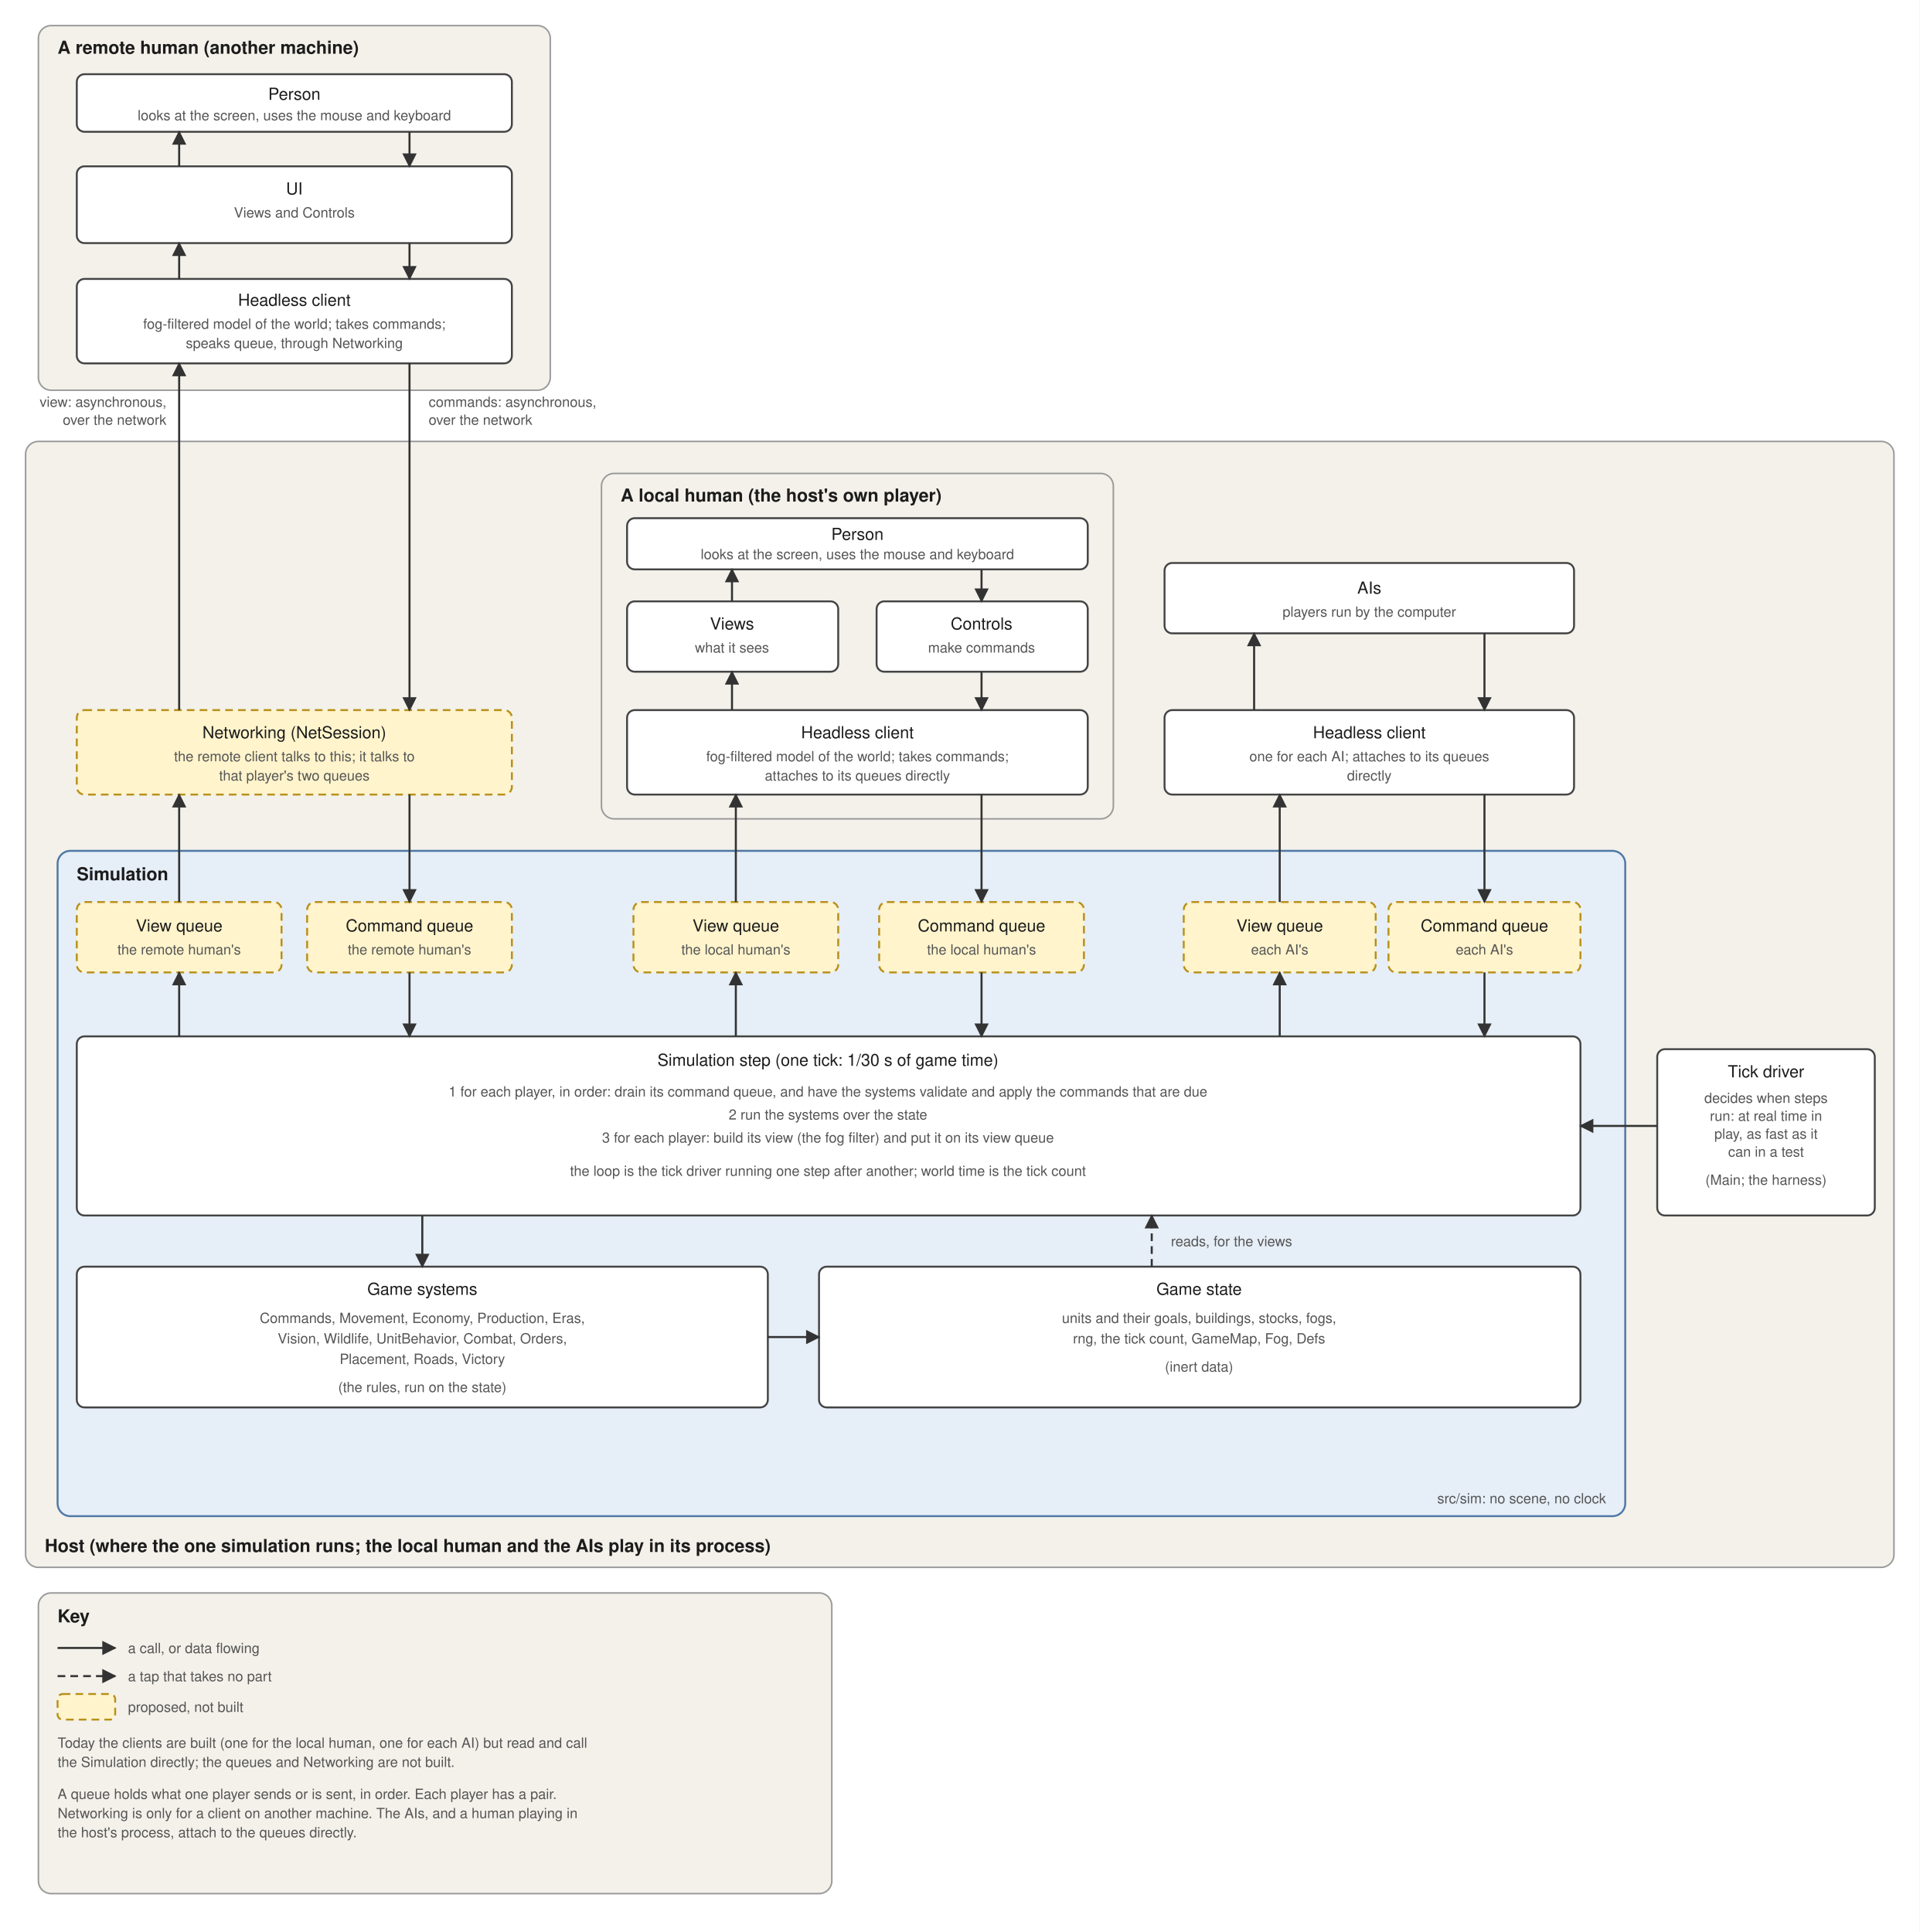
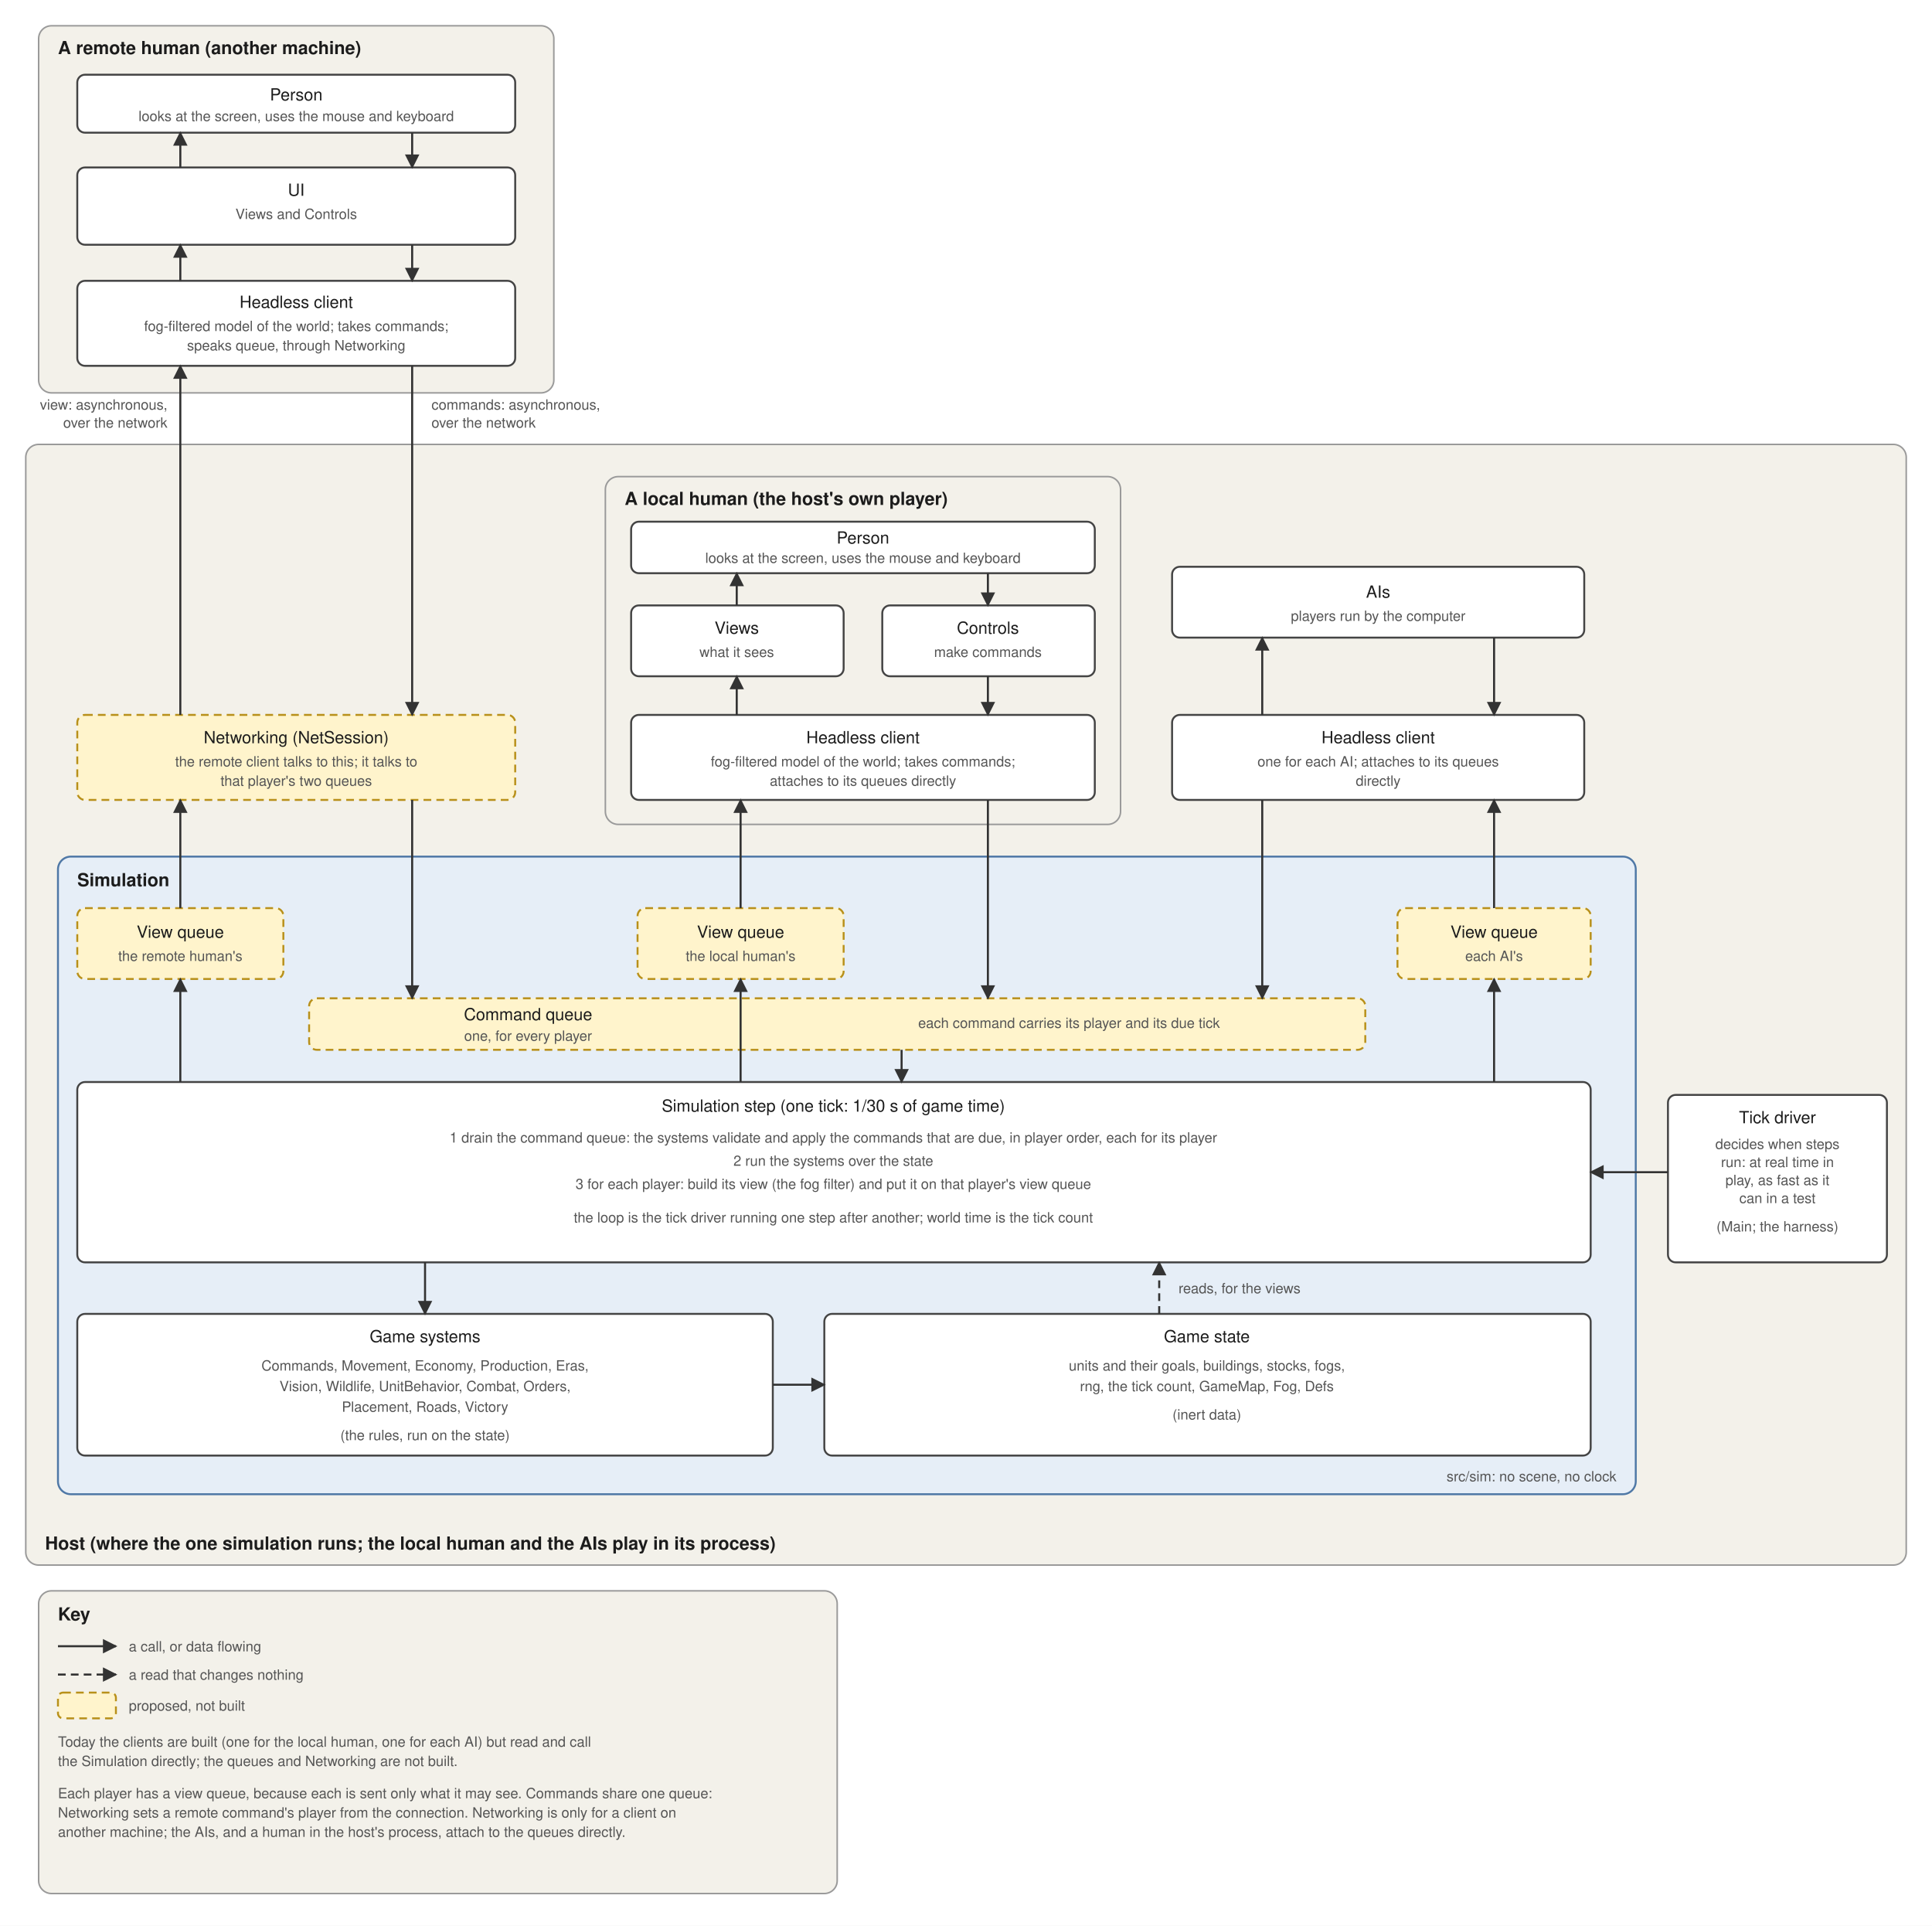
- <svg xmlns="http://www.w3.org/2000/svg" viewBox="0 0 1500 1510" font-family="Helvetica, Arial, sans-serif" font-size="13">
+ <svg xmlns="http://www.w3.org/2000/svg" viewBox="0 0 1500 1495" font-family="Helvetica, Arial, sans-serif" font-size="13">
  <defs>
    <style>
      .bg{fill:#ffffff}
      .grp{fill:#f3f1ea;stroke:#9a9a9a;stroke-width:1.2}
      .box{fill:#ffffff;stroke:#444;stroke-width:1.5}
      .sim{fill:#e6eef7;stroke:#4f78a6;stroke-width:1.5}
      .prop{fill:#fff4cc;stroke:#b8901a;stroke-width:1.5;stroke-dasharray:6 4}
      .t{fill:#1c1c1c}.s{fill:#555;font-size:11px}.h{font-weight:bold;fill:#1c1c1c;font-size:14px}
      .l{stroke:#333;stroke-width:1.6;fill:none;marker-end:url(#a)}
      .d{stroke:#333;stroke-width:1.6;fill:none;stroke-dasharray:6 4;marker-end:url(#a)}
      .ah{fill:#333}
      @media (prefers-color-scheme: dark) {
        .bg{fill:#1b1b1d}
        .grp{fill:#26262a;stroke:#7d7d85}
        .box{fill:#303036;stroke:#b4b4bc}
        .sim{fill:#1d2b3b;stroke:#7aa2d4}
        .prop{fill:#3b3315;stroke:#d9b94a}
        .t{fill:#f0f0f2}.s{fill:#b8b8c0}.h{fill:#f0f0f2}
        .l,.d{stroke:#d0d0d6}
        .ah{fill:#d0d0d6}
      }
    </style>
    <marker id="a" viewBox="0 0 10 10" refX="9" refY="5" markerWidth="7" markerHeight="7" orient="auto-start-reverse">
      <path class="ah" d="M0,0 L10,5 L0,10 z" />
    </marker>
  </defs>
-   <rect class="bg" x="0" y="0" width="1500" height="1510" />
+   <rect class="bg" x="0" y="0" width="1500" height="1495" />
  <rect class="grp" x="30" y="20" width="400" height="285" rx="10" />
  <text class="h" x="45" y="42">A remote human  (another machine)</text>
  <rect class="box" x="60" y="58" width="340" height="45" rx="6" />
  <text class="t" x="230" y="78" text-anchor="middle">Person</text>
  <text class="s" x="230" y="94" text-anchor="middle">looks at the screen, uses the mouse and keyboard</text>
  <rect class="box" x="60" y="130" width="340" height="60" rx="6" />
  <text class="t" x="230" y="152" text-anchor="middle">UI</text>
  <text class="s" x="230" y="170" text-anchor="middle">Views and Controls</text>
  <rect class="box" x="60" y="218" width="340" height="66" rx="6" />
  <text class="t" x="230" y="239" text-anchor="middle">Headless client</text>
  <text class="s" x="230" y="257" text-anchor="middle">fog-filtered model of the world; takes commands;</text>
  <text class="s" x="230" y="272" text-anchor="middle">speaks queue, through Networking</text>
  <path class="l" d="M140,130 L140,103" />
  <path class="l" d="M320,103 L320,130" />
  <path class="l" d="M140,218 L140,190" />
  <path class="l" d="M320,190 L320,218" />
-   <rect class="grp" x="20" y="345" width="1460" height="880" rx="10" />
-   <text class="h" x="35" y="1213">Host  (where the one simulation runs; the local human and the AIs play in its process)</text>
+   <rect class="grp" x="20" y="345" width="1460" height="870" rx="10" />
+   <text class="h" x="35" y="1203">Host  (where the one simulation runs; the local human and the AIs play in its process)</text>
  <rect class="grp" x="470" y="370" width="400" height="270" rx="10" />
  <text class="h" x="485" y="392">A local human  (the host's own player)</text>
  <rect class="box" x="490" y="405" width="360" height="40" rx="6" />
  <text class="t" x="670" y="422" text-anchor="middle">Person</text>
  <text class="s" x="670" y="437" text-anchor="middle">looks at the screen, uses the mouse and keyboard</text>
  <rect class="box" x="490" y="470" width="165" height="55" rx="6" />
  <text class="t" x="572" y="492" text-anchor="middle">Views</text>
  <text class="s" x="572" y="510" text-anchor="middle">what it sees</text>
  <rect class="box" x="685" y="470" width="165" height="55" rx="6" />
  <text class="t" x="767" y="492" text-anchor="middle">Controls</text>
  <text class="s" x="767" y="510" text-anchor="middle">make commands</text>
  <rect class="box" x="490" y="555" width="360" height="66" rx="6" />
  <text class="t" x="670" y="577" text-anchor="middle">Headless client</text>
  <text class="s" x="670" y="595" text-anchor="middle">fog-filtered model of the world; takes commands;</text>
  <text class="s" x="670" y="610" text-anchor="middle">attaches to its queues directly</text>
  <path class="l" d="M572,470 L572,445" />
  <path class="l" d="M767,445 L767,470" />
  <path class="l" d="M572,555 L572,525" />
  <path class="l" d="M767,525 L767,555" />
  <rect class="box" x="910" y="440" width="320" height="55" rx="6" />
  <text class="t" x="1070" y="464" text-anchor="middle">AIs</text>
  <text class="s" x="1070" y="482" text-anchor="middle">players run by the computer</text>
  <rect class="box" x="910" y="555" width="320" height="66" rx="6" />
  <text class="t" x="1070" y="577" text-anchor="middle">Headless client</text>
  <text class="s" x="1070" y="595" text-anchor="middle">one for each AI; attaches to its queues</text>
  <text class="s" x="1070" y="610" text-anchor="middle">directly</text>
  <path class="l" d="M980,555 L980,495" />
  <path class="l" d="M1160,495 L1160,555" />
  <rect class="prop" x="60" y="555" width="340" height="66" rx="6" />
  <text class="t" x="230" y="577" text-anchor="middle">Networking  (NetSession)</text>
  <text class="s" x="230" y="595" text-anchor="middle">the remote client talks to this; it talks to</text>
  <text class="s" x="230" y="610" text-anchor="middle">that player's two queues</text>
  <path class="l" d="M140,555 L140,284" />
  <path class="l" d="M320,284 L320,555" />
-   <rect class="sim" x="45" y="665" width="1225" height="520" rx="10" />
+   <rect class="sim" x="45" y="665" width="1225" height="495" rx="10" />
  <text class="h" x="60" y="688">Simulation</text>
-   <text class="s" x="1255" y="1175" text-anchor="end">src/sim: no scene, no clock</text>
+   <text class="s" x="1255" y="1150" text-anchor="end">src/sim: no scene, no clock</text>
  <rect class="prop" x="60" y="705" width="160" height="55" rx="6" />
  <text class="t" x="140" y="728" text-anchor="middle">View queue</text>
  <text class="s" x="140" y="746" text-anchor="middle">the remote human's</text>
-   <rect class="prop" x="240" y="705" width="160" height="55" rx="6" />
-   <text class="t" x="320" y="728" text-anchor="middle">Command queue</text>
-   <text class="s" x="320" y="746" text-anchor="middle">the remote human's</text>
  <rect class="prop" x="495" y="705" width="160" height="55" rx="6" />
  <text class="t" x="575" y="728" text-anchor="middle">View queue</text>
  <text class="s" x="575" y="746" text-anchor="middle">the local human's</text>
-   <rect class="prop" x="687" y="705" width="160" height="55" rx="6" />
-   <text class="t" x="767" y="728" text-anchor="middle">Command queue</text>
-   <text class="s" x="767" y="746" text-anchor="middle">the local human's</text>
-   <rect class="prop" x="925" y="705" width="150" height="55" rx="6" />
-   <text class="t" x="1000" y="728" text-anchor="middle">View queue</text>
-   <text class="s" x="1000" y="746" text-anchor="middle">each AI's</text>
  <rect class="prop" x="1085" y="705" width="150" height="55" rx="6" />
-   <text class="t" x="1160" y="728" text-anchor="middle">Command queue</text>
+   <text class="t" x="1160" y="728" text-anchor="middle">View queue</text>
  <text class="s" x="1160" y="746" text-anchor="middle">each AI's</text>
-   <rect class="box" x="60" y="810" width="1175" height="140" rx="6" />
-   <text class="t" x="647" y="833" text-anchor="middle">Simulation step   (one tick: 1/30 s of game time)</text>
-   <text class="s" x="647" y="857" text-anchor="middle">1  for each player, in order: drain its command queue, and have the systems validate and apply the commands that are due</text>
-   <text class="s" x="647" y="875" text-anchor="middle">2  run the systems over the state</text>
-   <text class="s" x="647" y="893" text-anchor="middle">3  for each player: build its view (the fog filter) and put it on its view queue</text>
-   <text class="s" x="647" y="919" text-anchor="middle">the loop is the tick driver running one step after another; world time is the tick count</text>
-   <rect class="box" x="60" y="990" width="540" height="110" rx="6" />
-   <text class="t" x="330" y="1012" text-anchor="middle">Game systems</text>
-   <text class="s" x="330" y="1034" text-anchor="middle">Commands, Movement, Economy, Production, Eras,</text>
-   <text class="s" x="330" y="1050" text-anchor="middle">Vision, Wildlife, UnitBehavior, Combat, Orders,</text>
-   <text class="s" x="330" y="1066" text-anchor="middle">Placement, Roads, Victory</text>
-   <text class="s" x="330" y="1088" text-anchor="middle">(the rules, run on the state)</text>
-   <rect class="box" x="640" y="990" width="595" height="110" rx="6" />
-   <text class="t" x="937" y="1012" text-anchor="middle">Game state</text>
-   <text class="s" x="937" y="1034" text-anchor="middle">units and their goals, buildings, stocks, fogs,</text>
-   <text class="s" x="937" y="1050" text-anchor="middle">rng, the tick count, GameMap, Fog, Defs</text>
-   <text class="s" x="937" y="1072" text-anchor="middle">(inert data)</text>
-   <rect class="box" x="1295" y="820" width="170" height="130" rx="6" />
-   <text class="t" x="1380" y="842" text-anchor="middle">Tick driver</text>
-   <text class="s" x="1380" y="862" text-anchor="middle">decides when steps</text>
-   <text class="s" x="1380" y="876" text-anchor="middle">run: at real time in</text>
-   <text class="s" x="1380" y="890" text-anchor="middle">play, as fast as it</text>
-   <text class="s" x="1380" y="904" text-anchor="middle">can in a test</text>
-   <text class="s" x="1380" y="926" text-anchor="middle">(Main; the harness)</text>
-   <rect class="grp" x="30" y="1245" width="620" height="235" rx="10" />
-   <text class="h" x="45" y="1268">Key</text>
-   <path class="l" d="M45,1288 L90,1288" />
-   <text class="s" x="100" y="1292">a call, or data flowing</text>
-   <path class="d" d="M45,1310 L90,1310" />
-   <text class="s" x="100" y="1314">a tap that takes no part</text>
-   <rect class="prop" x="45" y="1324" width="45" height="20" rx="4" />
-   <text class="s" x="100" y="1338">proposed, not built</text>
-   <text class="s" x="45" y="1366">Today the clients are built (one for the local human, one for each AI) but read and call</text>
-   <text class="s" x="45" y="1381">the Simulation directly; the queues and Networking are not built.</text>
-   <text class="s" x="45" y="1406">A queue holds what one player sends or is sent, in order. Each player has a pair.</text>
-   <text class="s" x="45" y="1421">Networking is only for a client on another machine. The AIs, and a human playing in</text>
-   <text class="s" x="45" y="1436">the host's process, attach to the queues directly.</text>
+   <rect class="prop" x="240" y="775" width="820" height="40" rx="6" />
+   <text class="t" x="410" y="792" text-anchor="middle">Command queue</text>
+   <text class="s" x="410" y="808" text-anchor="middle">one, for every player</text>
+   <text class="s" x="830" y="798" text-anchor="middle">each command carries its player and its due tick</text>
+   <rect class="box" x="60" y="840" width="1175" height="140" rx="6" />
+   <text class="t" x="647" y="863" text-anchor="middle">Simulation step   (one tick: 1/30 s of game time)</text>
+   <text class="s" x="647" y="887" text-anchor="middle">1  drain the command queue: the systems validate and apply the commands that are due, in player order, each for its player</text>
+   <text class="s" x="647" y="905" text-anchor="middle">2  run the systems over the state</text>
+   <text class="s" x="647" y="923" text-anchor="middle">3  for each player: build its view (the fog filter) and put it on that player's view queue</text>
+   <text class="s" x="647" y="949" text-anchor="middle">the loop is the tick driver running one step after another; world time is the tick count</text>
+   <rect class="box" x="60" y="1020" width="540" height="110" rx="6" />
+   <text class="t" x="330" y="1042" text-anchor="middle">Game systems</text>
+   <text class="s" x="330" y="1064" text-anchor="middle">Commands, Movement, Economy, Production, Eras,</text>
+   <text class="s" x="330" y="1080" text-anchor="middle">Vision, Wildlife, UnitBehavior, Combat, Orders,</text>
+   <text class="s" x="330" y="1096" text-anchor="middle">Placement, Roads, Victory</text>
+   <text class="s" x="330" y="1118" text-anchor="middle">(the rules, run on the state)</text>
+   <rect class="box" x="640" y="1020" width="595" height="110" rx="6" />
+   <text class="t" x="937" y="1042" text-anchor="middle">Game state</text>
+   <text class="s" x="937" y="1064" text-anchor="middle">units and their goals, buildings, stocks, fogs,</text>
+   <text class="s" x="937" y="1080" text-anchor="middle">rng, the tick count, GameMap, Fog, Defs</text>
+   <text class="s" x="937" y="1102" text-anchor="middle">(inert data)</text>
+   <rect class="box" x="1295" y="850" width="170" height="130" rx="6" />
+   <text class="t" x="1380" y="872" text-anchor="middle">Tick driver</text>
+   <text class="s" x="1380" y="892" text-anchor="middle">decides when steps</text>
+   <text class="s" x="1380" y="906" text-anchor="middle">run: at real time in</text>
+   <text class="s" x="1380" y="920" text-anchor="middle">play, as fast as it</text>
+   <text class="s" x="1380" y="934" text-anchor="middle">can in a test</text>
+   <text class="s" x="1380" y="956" text-anchor="middle">(Main; the harness)</text>
+   <rect class="grp" x="30" y="1235" width="620" height="235" rx="10" />
+   <text class="h" x="45" y="1258">Key</text>
+   <path class="l" d="M45,1278 L90,1278" />
+   <text class="s" x="100" y="1282">a call, or data flowing</text>
+   <path class="d" d="M45,1300 L90,1300" />
+   <text class="s" x="100" y="1304">a read that changes nothing</text>
+   <rect class="prop" x="45" y="1314" width="45" height="20" rx="4" />
+   <text class="s" x="100" y="1328">proposed, not built</text>
+   <text class="s" x="45" y="1356">Today the clients are built (one for the local human, one for each AI) but read and call</text>
+   <text class="s" x="45" y="1371">the Simulation directly; the queues and Networking are not built.</text>
+   <text class="s" x="45" y="1396">Each player has a view queue, because each is sent only what it may see. Commands share one queue:</text>
+   <text class="s" x="45" y="1411">Networking sets a remote command's player from the connection. Networking is only for a client on</text>
+   <text class="s" x="45" y="1426">another machine; the AIs, and a human in the host's process, attach to the queues directly.</text>
  <text class="s" x="130" y="318" text-anchor="end">view: asynchronous,</text>
  <text class="s" x="130" y="332" text-anchor="end">over the network</text>
  <text class="s" x="335" y="318">commands: asynchronous,</text>
  <text class="s" x="335" y="332">over the network</text>
  <path class="l" d="M140,705 L140,621" />
-   <path class="l" d="M320,621 L320,705" />
+   <path class="l" d="M320,621 L320,775" />
  <path class="l" d="M575,705 L575,621" />
-   <path class="l" d="M767,621 L767,705" />
-   <path class="l" d="M1000,705 L1000,621" />
-   <path class="l" d="M1160,621 L1160,705" />
-   <path class="l" d="M320,760 L320,810" />
-   <path class="l" d="M767,760 L767,810" />
-   <path class="l" d="M1160,760 L1160,810" />
-   <path class="l" d="M140,810 L140,760" />
-   <path class="l" d="M575,810 L575,760" />
-   <path class="l" d="M1000,810 L1000,760" />
-   <path class="l" d="M330,950 L330,990" />
-   <path class="l" d="M600,1045 L640,1045" />
-   <path class="d" d="M900,990 L900,950" />
-   <text class="s" x="915" y="974">reads, for the views</text>
-   <path class="l" d="M1295,880 L1235,880" />
+   <path class="l" d="M767,621 L767,775" />
+   <path class="l" d="M1160,705 L1160,621" />
+   <path class="l" d="M980,621 L980,775" />
+   <path class="l" d="M140,840 L140,760" />
+   <path class="l" d="M575,840 L575,760" />
+   <path class="l" d="M1160,840 L1160,760" />
+   <path class="l" d="M700,815 L700,840" />
+   <path class="l" d="M330,980 L330,1020" />
+   <path class="l" d="M600,1075 L640,1075" />
+   <path class="d" d="M900,1020 L900,980" />
+   <text class="s" x="915" y="1004">reads, for the views</text>
+   <path class="l" d="M1295,910 L1235,910" />
</svg>
